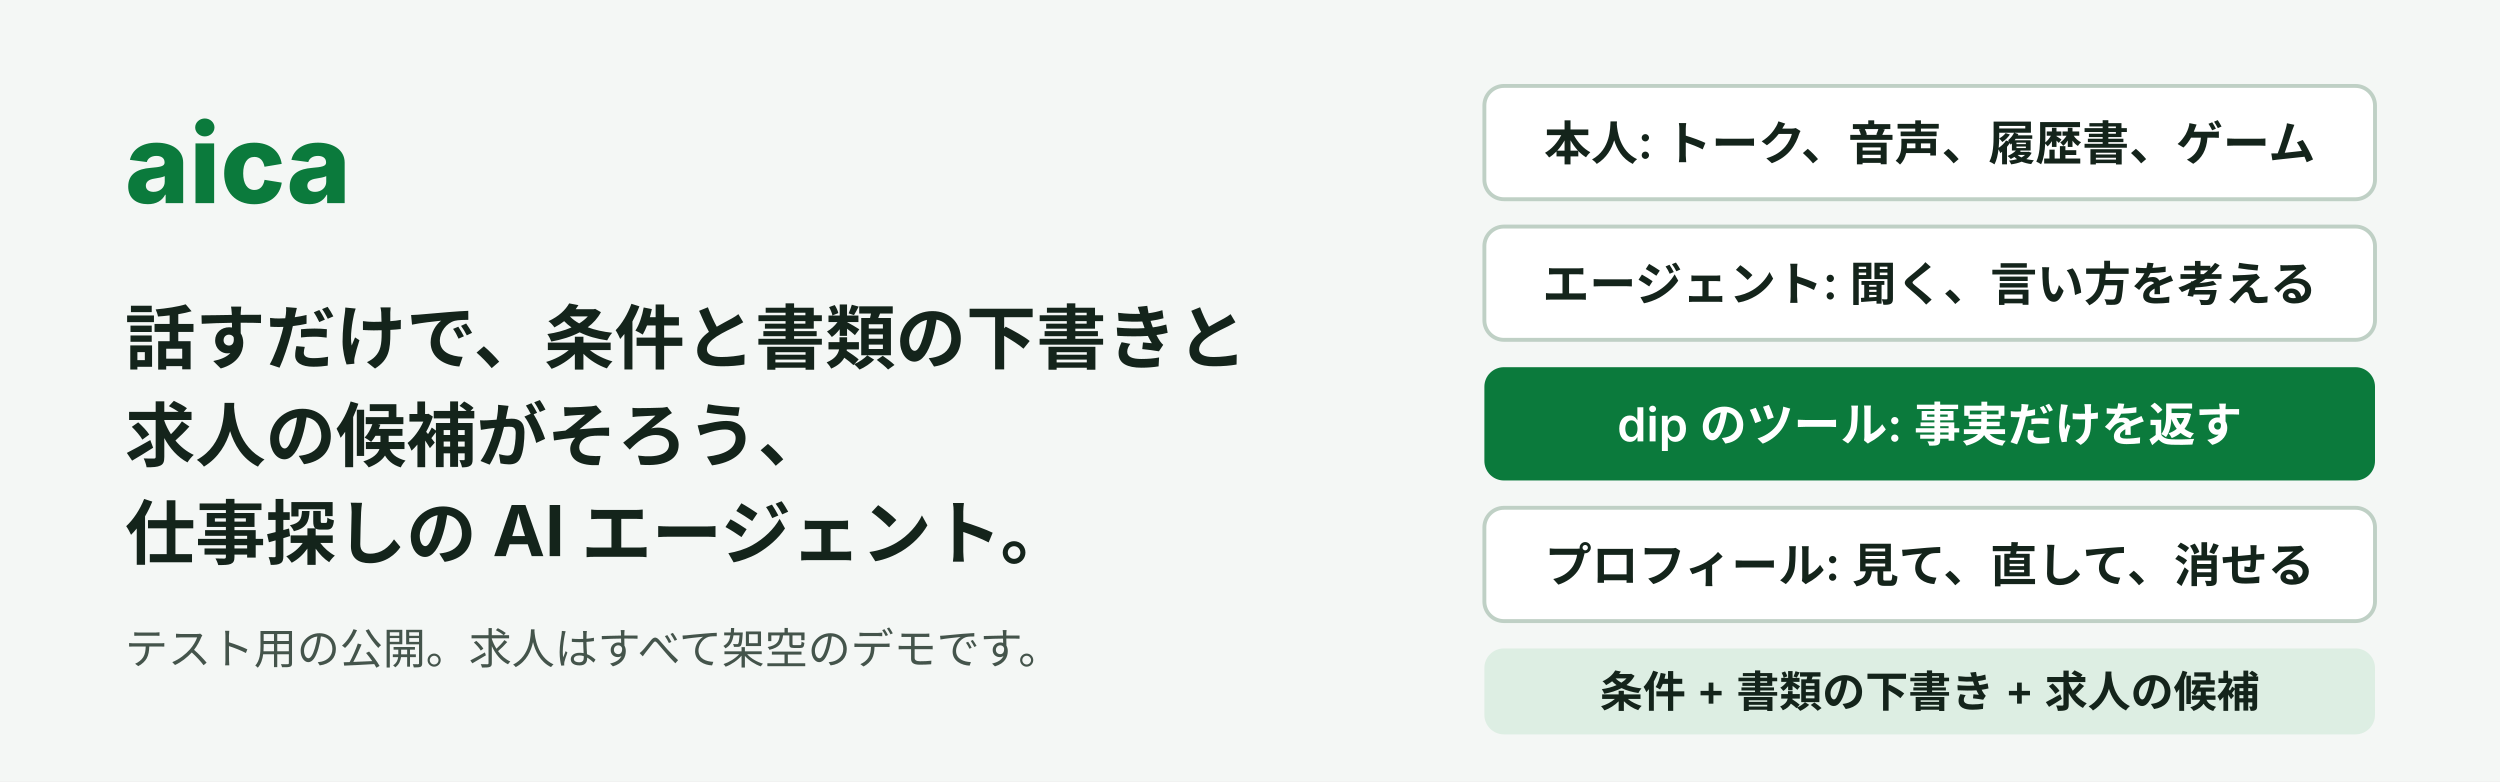
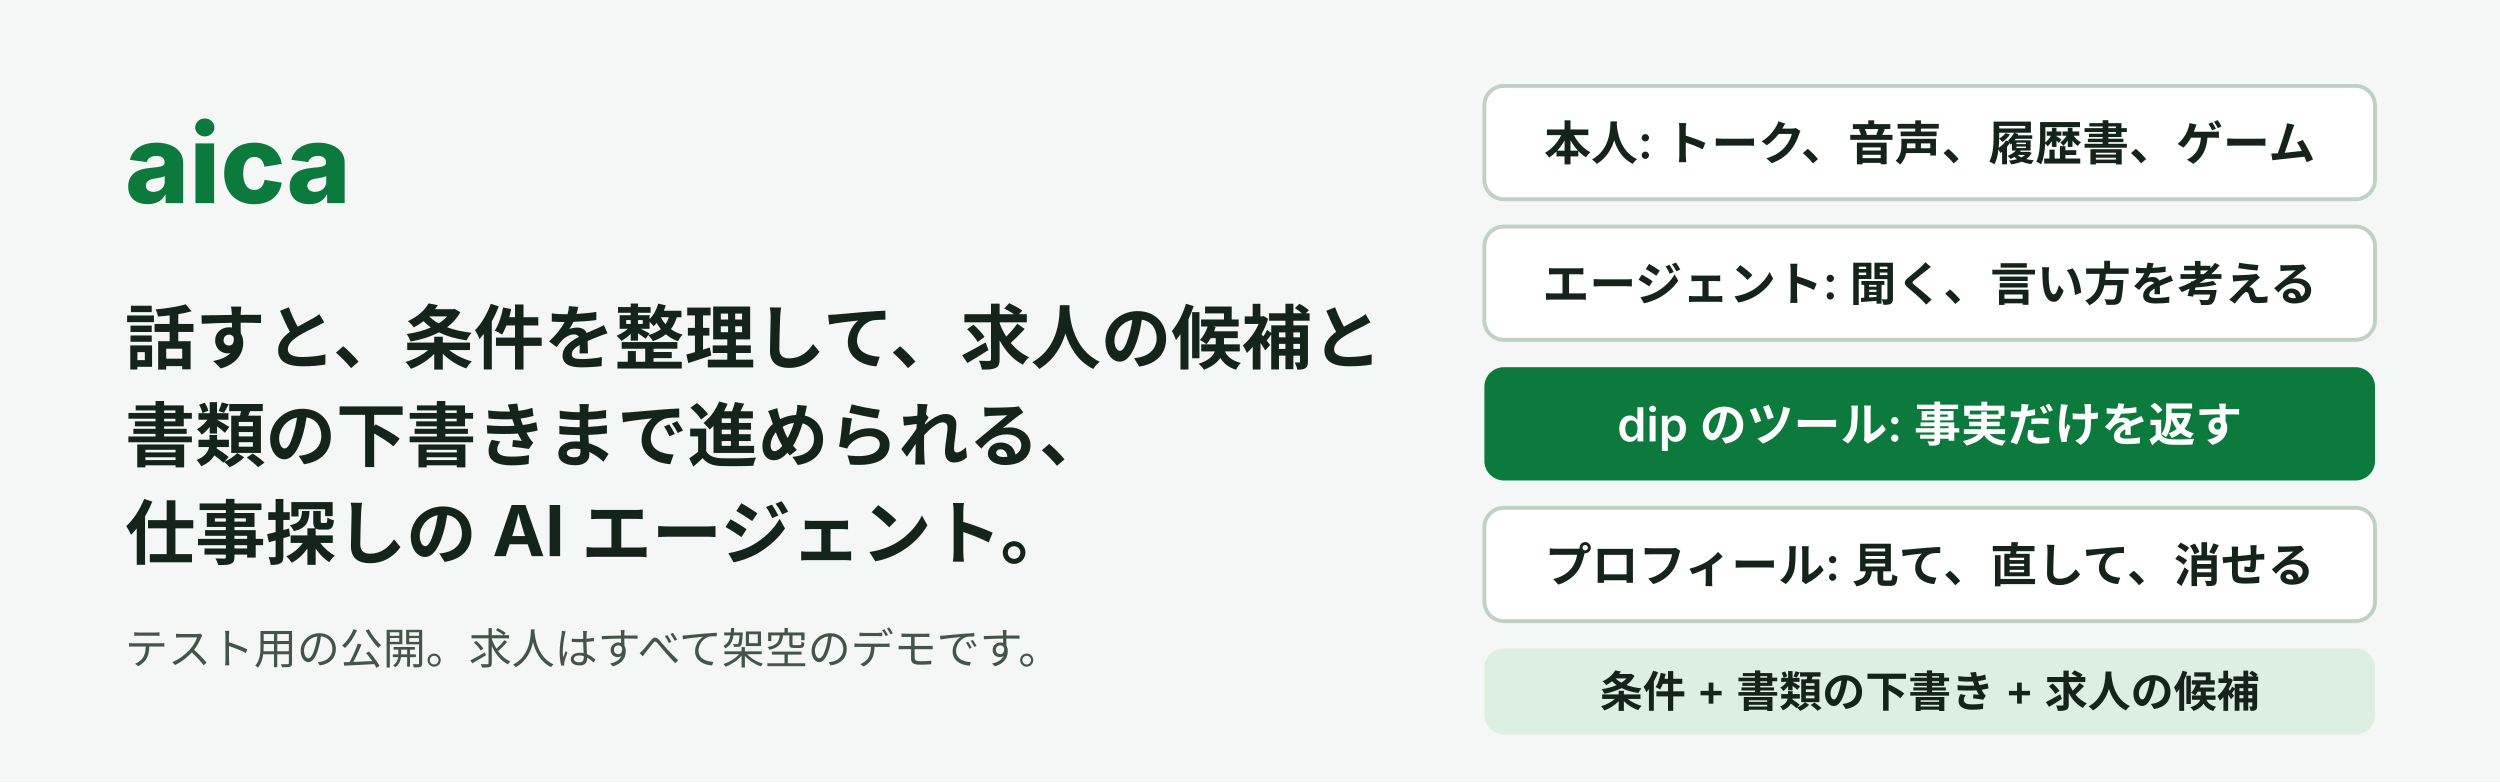
<svg xmlns="http://www.w3.org/2000/svg" viewBox="0 0 1280 400" role="img" aria-label="aica のバナー。左に 1 文。右に、本人の話からエージェントが聞き、dip のツールが事実を返し、条件と書類の下書きと求人の候補がそろう流れ">
  <rect width="1280" height="400" fill="#F4F7F5" />
  <text x="64" y="104" font-family="system-ui, -apple-system, 'Hiragino Sans', sans-serif" font-size="56" font-weight="800" fill="#0B7A3C">aica</text>
  <g font-family="system-ui, -apple-system, 'Hiragino Sans', sans-serif" font-size="36" font-weight="700" fill="#14241B">
-     <text x="64" y="186">話すだけで、条件と書類の下書きと</text>
-     <text x="64" y="236">求人の候補がそろう、</text>
+     <text x="64" y="186">話すと、条件を整理して、求人の候補と</text>
+     <text x="64" y="236">書類の下書きまで進められる、</text>
    <text x="64" y="286">仕事探しの AI エージェント。</text>
  </g>
  <text x="64" y="340" font-family="system-ui, -apple-system, 'Hiragino Sans', sans-serif" font-size="22" fill="#44544B">テスト用の公開。求人はすべて架空のデモです。</text>
  <g font-family="system-ui, -apple-system, 'Hiragino Sans', sans-serif" font-size="24" font-weight="600">
    <rect x="760" y="44" width="456" height="58" rx="10" fill="#FFFFFF" stroke="#BFD0C5" stroke-width="2" />
    <text x="988" y="82" text-anchor="middle" fill="#14241B">本人: トーク、音声、履歴書、ゲーム</text>
    <rect x="760" y="116" width="456" height="58" rx="10" fill="#FFFFFF" stroke="#BFD0C5" stroke-width="2" />
    <text x="988" y="154" text-anchor="middle" fill="#14241B">エージェント: 聞く、言い方を考える</text>
    <rect x="760" y="188" width="456" height="58" rx="10" fill="#0B7A3C" />
    <text x="988" y="226" text-anchor="middle" fill="#FFFFFF">dip のツール: 事実だけを返す</text>
    <rect x="760" y="260" width="456" height="58" rx="10" fill="#FFFFFF" stroke="#BFD0C5" stroke-width="2" />
    <text x="988" y="298" text-anchor="middle" fill="#14241B">プロフィール: 見て、直して、消せる</text>
    <rect x="760" y="332" width="456" height="44" rx="10" fill="#DDEEE3" />
    <text x="988" y="362" text-anchor="middle" font-size="22" fill="#14241B">条件 + 書類の下書き + 求人の候補</text>
  </g>
</svg>
